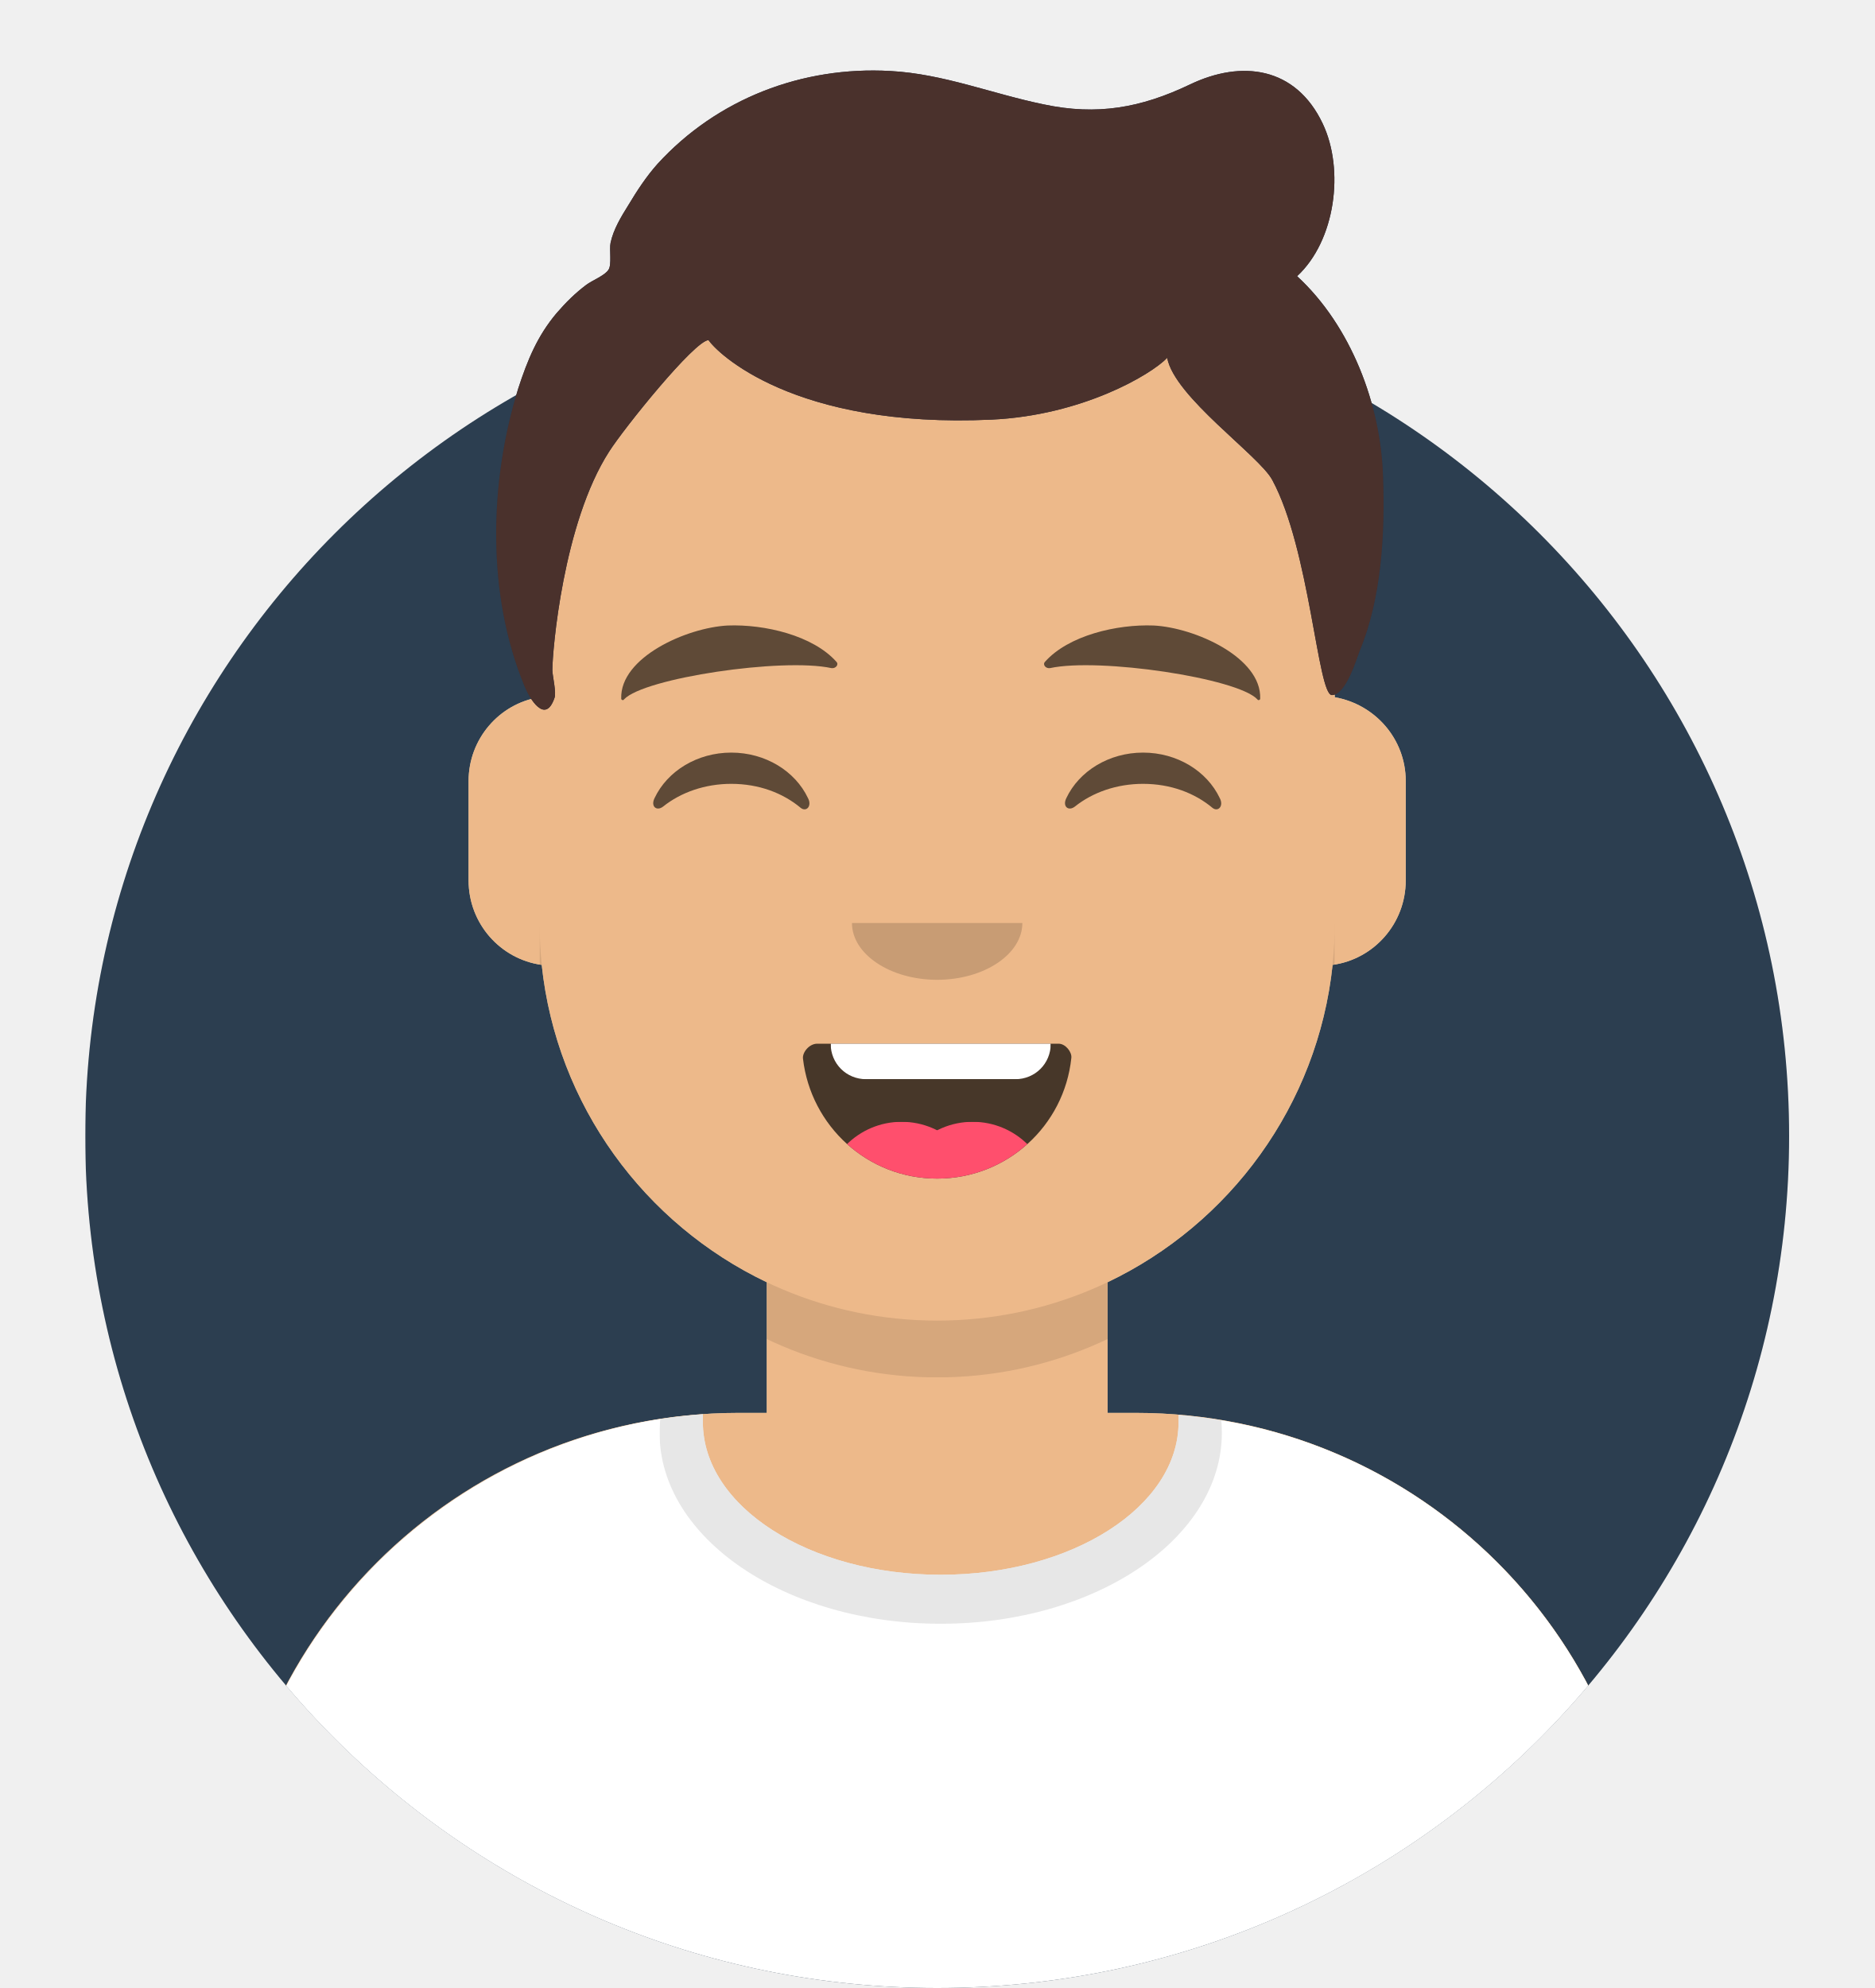
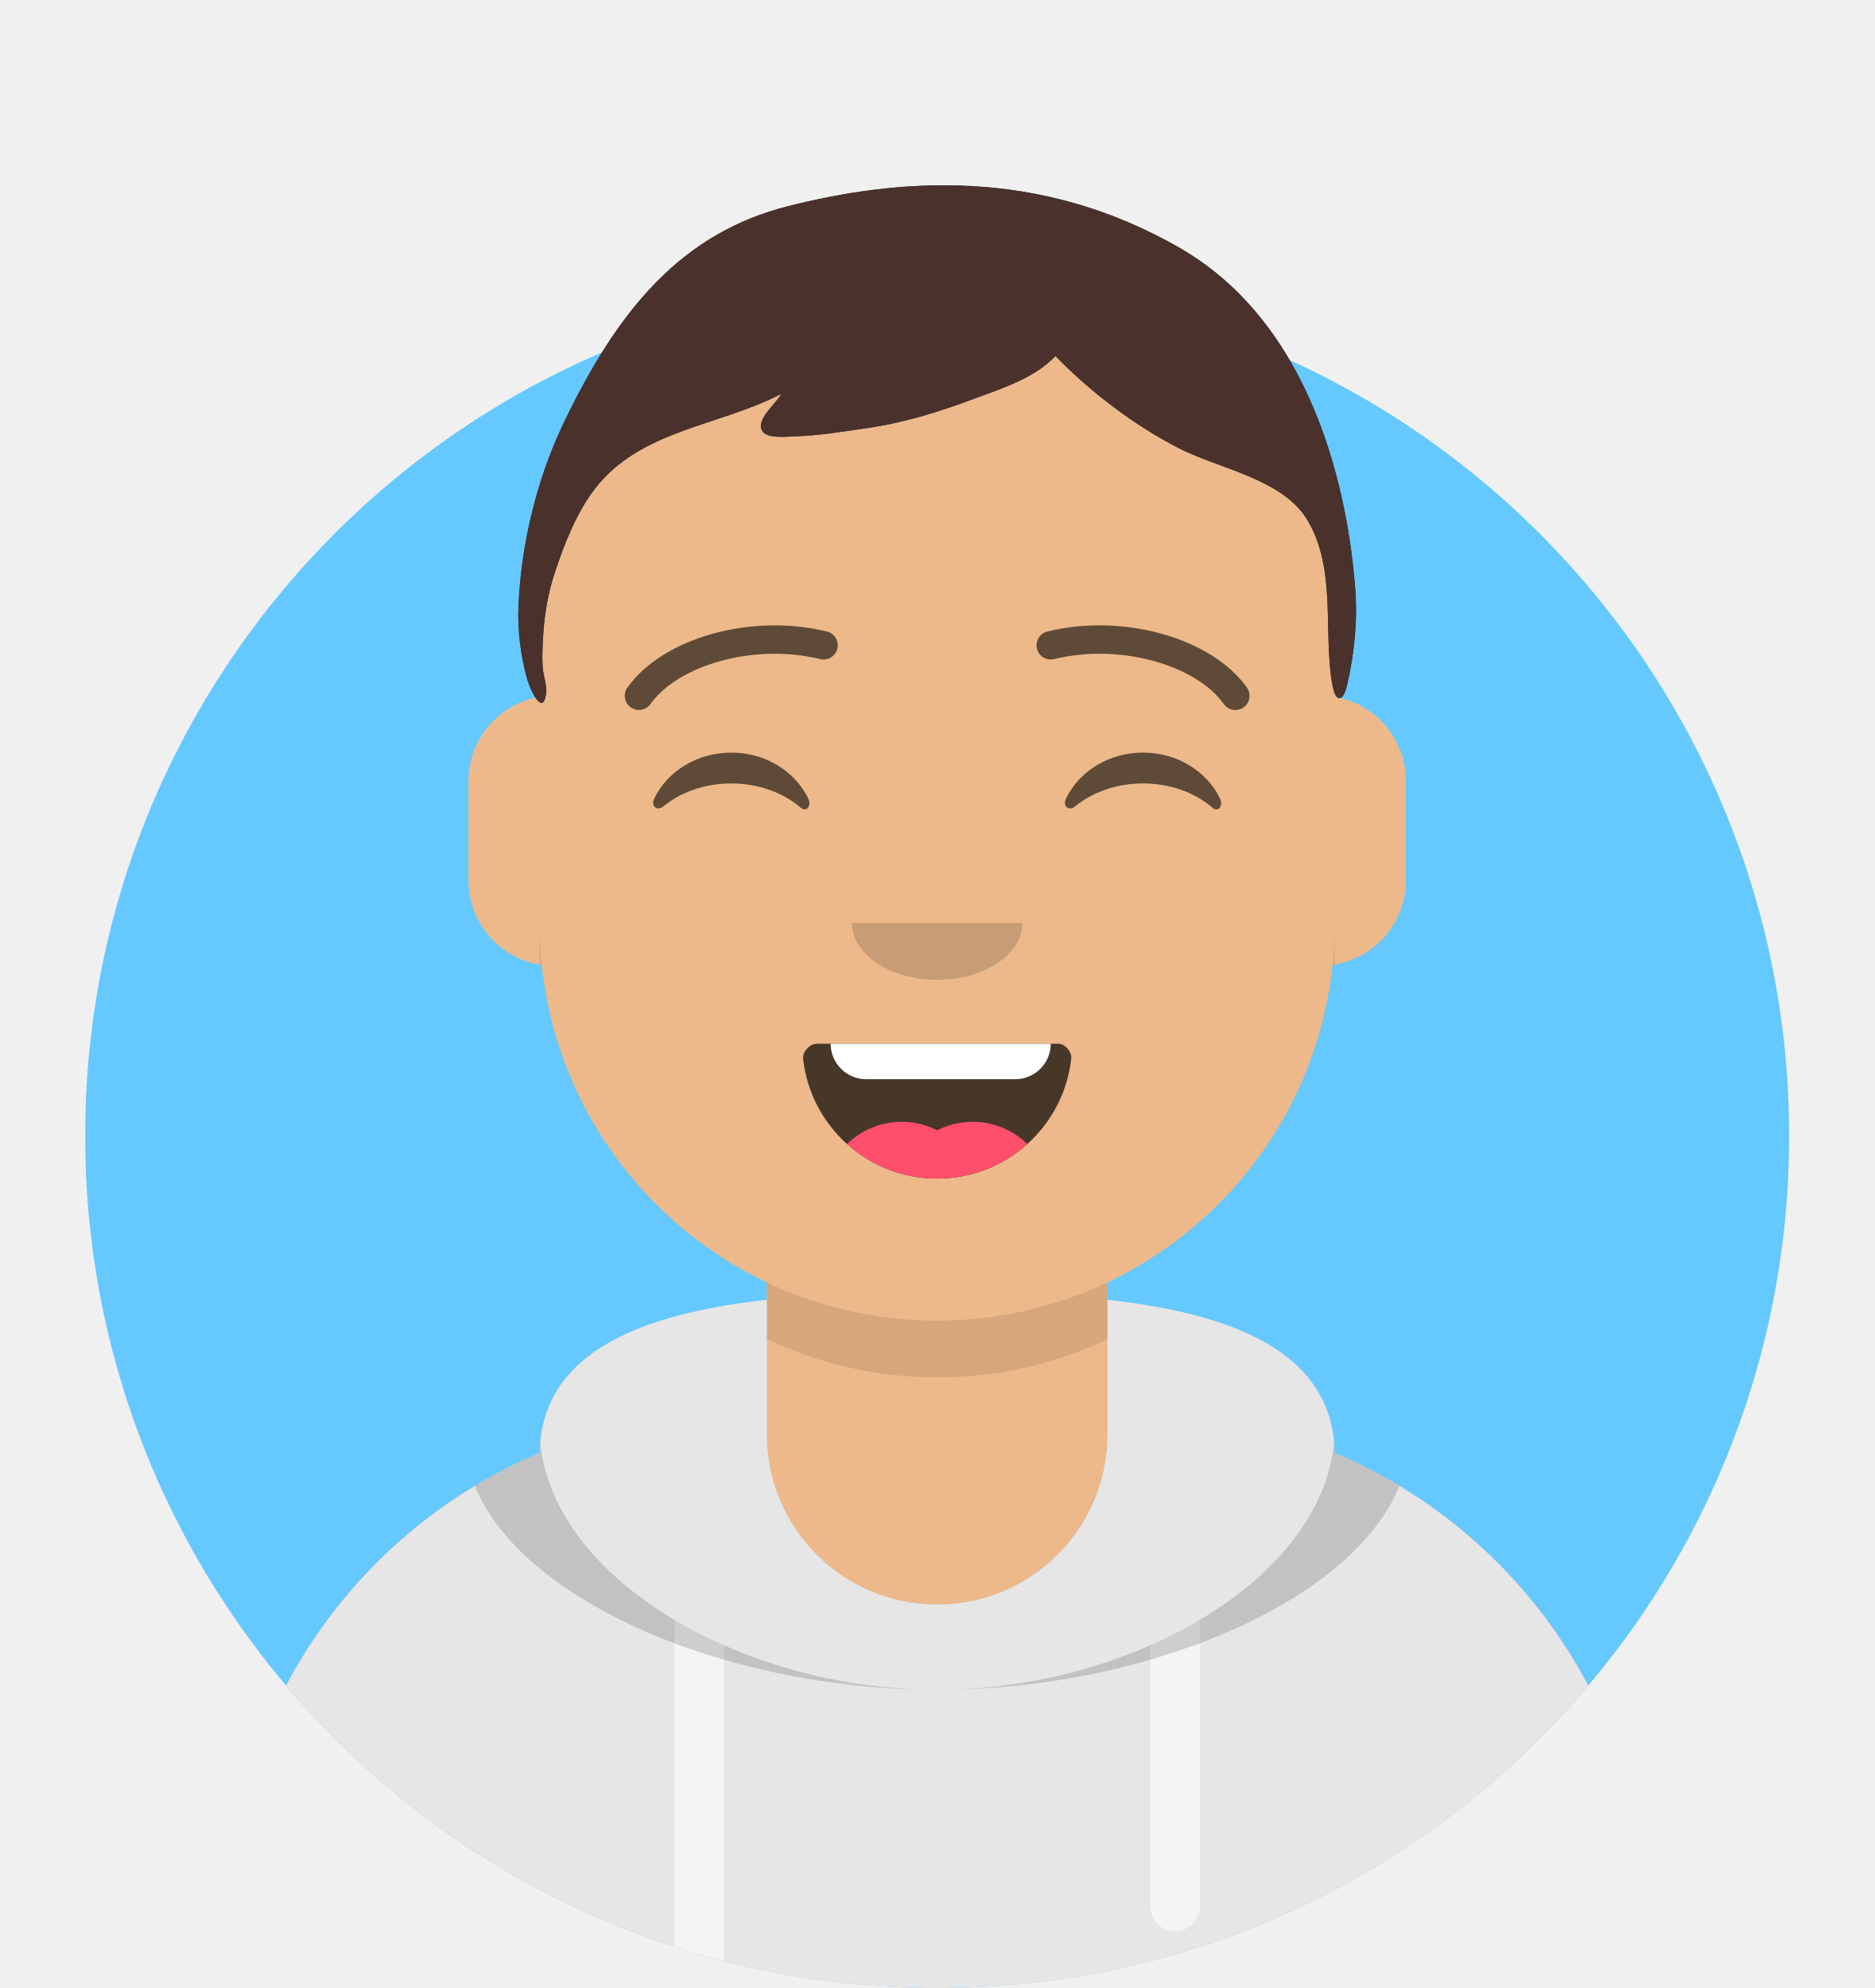
- <svg xmlns="http://www.w3.org/2000/svg" version="1.1" id="Layer_1" x="0px" y="0px" viewBox="0 0 264 280" style="enable-background:new 0 0 264 280;" xml:space="preserve">
-   <style type="text/css">
- 	.st0{fill-rule:evenodd;clip-rule:evenodd;fill:#E6E6E6;}
- 	.st1{filter:url(#Adobe_OpacityMaskFilter);}
- 	.st2{fill-rule:evenodd;clip-rule:evenodd;fill:#FFFFFF;}
- 	.st3{mask:url(#mask-2_1_);}
- 	.st4{fill-rule:evenodd;clip-rule:evenodd;fill:#2C3E50;}
- 	.st5{filter:url(#Adobe_OpacityMaskFilter_1_);}
- 	.st6{mask:url(#mask-4_1_);}
- 	.st7{fill-rule:evenodd;clip-rule:evenodd;fill:#D0C6AC;}
- 	.st8{filter:url(#Adobe_OpacityMaskFilter_2_);}
- 	.st9{mask:url(#mask-6_1_);}
- 	.st10{fill-rule:evenodd;clip-rule:evenodd;fill:#EDB98A;}
- 	.st11{filter:url(#Adobe_OpacityMaskFilter_3_);}
- 	.st12{mask:url(#mask-6_2_);fill-rule:evenodd;clip-rule:evenodd;fill-opacity:0.1;}
- 	.st13{filter:url(#Adobe_OpacityMaskFilter_4_);}
- 	.st14{mask:url(#react-mask-952_1_);}
- 	.st15{filter:url(#Adobe_OpacityMaskFilter_5_);}
- 	.st16{opacity:0.6;mask:url(#react-mask-952_2_);}
- 	.st17{fill-rule:evenodd;clip-rule:evenodd;fill-opacity:0.16;}
- 	.st18{fill-rule:evenodd;clip-rule:evenodd;fill-opacity:0.7;}
- 	.st19{filter:url(#Adobe_OpacityMaskFilter_6_);}
- 	.st20{mask:url(#react-mask-934_1_);fill-rule:evenodd;clip-rule:evenodd;fill:#FFFFFF;}
- 	.st21{filter:url(#Adobe_OpacityMaskFilter_7_);}
- 	.st22{mask:url(#react-mask-934_2_);}
- 	.st23{fill-rule:evenodd;clip-rule:evenodd;fill:#FF4F6D;}
- 	.st24{fill-rule:evenodd;clip-rule:evenodd;fill-opacity:0.6;}
- 	.st25{filter:url(#Adobe_OpacityMaskFilter_8_);}
- 	.st26{mask:url(#react-mask-925_1_);}
- 	.st27{fill-rule:evenodd;clip-rule:evenodd;fill:#28354B;}
- 	.st28{filter:url(#Adobe_OpacityMaskFilter_9_);}
- 	.st29{mask:url(#react-mask-924_1_);}
- 	.st30{fill-rule:evenodd;clip-rule:evenodd;fill:#4A312C;}
- </style>
-   <g>
-     <g transform="translate(-825, -1100)">
+ <svg xmlns="http://www.w3.org/2000/svg" xmlns:xlink="http://www.w3.org/1999/xlink" width="264px" height="280px" viewBox="0 0 264 280" version="1.1">
+   <defs>
+     <circle id="path-1" cx="120" cy="120" r="120" />
+     <path d="M12,160 C12,226.274 65.726,280 132,280 C198.274,280 252,226.274 252,160 L264,160 L264,-1.42108547e-14 L-3.19744231e-14,-1.42108547e-14 L-3.19744231e-14,160 L12,160 Z" id="path-3" />
+     <path d="M124,144.611 L124,163 L128,163 L128,163 C167.765,163 200,195.235 200,235 L200,244 L0,244 L0,235 C-4.86974701e-15,195.235 32.235,163 72,163 L72,163 L76,163 L76,144.611 C58.763,136.422 46.372,119.687 44.305,99.881 C38.48,99.058 34,94.052 34,88 L34,74 C34,68.054 38.325,63.118 44,62.166 L44,56 L44,56 C44,25.072 69.072,5.68137151e-15 100,0 L100,0 L100,0 C130.928,-5.68137151e-15 156,25.072 156,56 L156,62.166 C161.675,63.118 166,68.054 166,74 L166,88 C166,94.052 161.52,99.058 155.695,99.881 C153.628,119.687 141.237,136.422 124,144.611 Z" id="path-5" />
+   </defs>
+   <g id="Avataaar" stroke="none" stroke-width="1" fill="none" fill-rule="evenodd">
+     <g transform="translate(-825, -1100)" id="Avataaar/Circle">
      <g transform="translate(825, 1100)">
-         <g id="Circle" transform="translate(12, 40)">
-           <g id="Circle-Background">
-             <circle class="st0" cx="120" cy="120" r="120" />
-           </g>
-           <defs>
-             <filter id="Adobe_OpacityMaskFilter" filterUnits="userSpaceOnUse" x="0" y="0" width="240" height="240">
-               <feColorMatrix type="matrix" values="1 0 0 0 0  0 1 0 0 0  0 0 1 0 0  0 0 0 1 0" />
-             </filter>
-           </defs>
-           <mask maskUnits="userSpaceOnUse" x="0" y="0" width="240" height="240" id="mask-2_1_">
-             <g class="st1">
-               <circle id="path-1_1_" class="st2" cx="120" cy="120" r="120" />
-             </g>
+         <g id="Circle" stroke-width="1" fill-rule="evenodd" transform="translate(12, 40)">
+           <mask id="mask-2" fill="white">
+             <use xlink:href="#path-1" />
          </mask>
-           <g class="st3">
-             <rect class="st4" width="240" height="240" />
+           <use id="Circle-Background" fill="#E6E6E6" xlink:href="#path-1" />
+           <g id="Color/Palette/Blue-01" mask="url(#mask-2)" fill="#65C9FF">
+             <rect id="🖍Color" x="0" y="0" width="240" height="240" />
          </g>
        </g>
-         <g id="Mask">
- 			</g>
-         <defs>
-           <filter id="Adobe_OpacityMaskFilter_1_" filterUnits="userSpaceOnUse" x="-1" y="0" width="265" height="280">
-             <feColorMatrix type="matrix" values="1 0 0 0 0  0 1 0 0 0  0 0 1 0 0  0 0 0 1 0" />
-           </filter>
-         </defs>
-         <mask maskUnits="userSpaceOnUse" x="-1" y="0" width="265" height="280" id="mask-4_1_">
-           <g class="st5">
-             <path id="path-3_1_" class="st2" d="M12,160c0,66.3,53.7,120,120,120s120-53.7,120-120h12V0H0v160H12z" />
-           </g>
+         <mask id="mask-4" fill="white">
+           <use xlink:href="#path-3" />
        </mask>
-         <g id="Avataaar" class="st6">
+         <g id="Mask" />
+         <g id="Avataaar" stroke-width="1" fill-rule="evenodd" mask="url(#mask-4)">
          <g id="Body" transform="translate(32, 36)">
-             <g>
-               <path class="st7" d="M124,144.6V163h4l0,0c39.8,0,72,32.2,72,72v9H0v-9c0-39.8,32.2-72,72-72l0,0h4v-18.4        c-17.2-8.2-29.6-24.9-31.7-44.7C38.5,99.1,34,94.1,34,88V74c0-5.9,4.3-10.9,10-11.8V56l0,0c0-30.9,25.1-56,56-56l0,0l0,0        c30.9,0,56,25.1,56,56v6.2c5.7,1,10,5.9,10,11.8v14c0,6.1-4.5,11.1-10.3,11.9C153.6,119.7,141.2,136.4,124,144.6z" />
-             </g>
-             <defs>
-               <filter id="Adobe_OpacityMaskFilter_2_" filterUnits="userSpaceOnUse" x="-32" y="0" width="264" height="244">
-                 <feColorMatrix type="matrix" values="1 0 0 0 0  0 1 0 0 0  0 0 1 0 0  0 0 0 1 0" />
-               </filter>
-             </defs>
-             <mask maskUnits="userSpaceOnUse" x="-32" y="0" width="264" height="244" id="mask-6_1_">
-               <g class="st8">
-                 <path id="path-5_1_" class="st2" d="M124,144.6V163h4l0,0c39.8,0,72,32.2,72,72v9H0v-9c0-39.8,32.2-72,72-72l0,0h4v-18.4         c-17.2-8.2-29.6-24.9-31.7-44.7C38.5,99.1,34,94.1,34,88V74c0-5.9,4.3-10.9,10-11.8V56l0,0c0-30.9,25.1-56,56-56l0,0l0,0         c30.9,0,56,25.1,56,56v6.2c5.7,1,10,5.9,10,11.8v14c0,6.1-4.5,11.1-10.3,11.9C153.6,119.7,141.2,136.4,124,144.6z" />
-               </g>
+             <mask id="mask-6" fill="white">
+               <use xlink:href="#path-5" />
            </mask>
-             <g class="st9">
-               <g id="Color" transform="translate(-32, 0)">
-                 <rect class="st10" width="264" height="244" />
+             <use fill="#D0C6AC" xlink:href="#path-5" />
+             <g id="Skin/👶🏽-03-Brown" mask="url(#mask-6)" fill="#EDB98A">
+               <g transform="translate(-32, 0)" id="Color">
+                 <rect x="0" y="0" width="264" height="244" />
              </g>
            </g>
+             <path d="M156,79 L156,102 C156,132.928 130.928,158 100,158 C69.072,158 44,132.928 44,102 L44,79 L44,94 C44,124.928 69.072,150 100,150 C130.928,150 156,124.928 156,94 L156,79 Z" id="Neck-Shadow" fill-opacity="0.1" fill="#000000" mask="url(#mask-6)" />
+           </g>
+           <g id="Clothing/Hoodie" transform="translate(0, 170)">
            <defs>
-               <filter id="Adobe_OpacityMaskFilter_3_" filterUnits="userSpaceOnUse" x="44" y="79" width="112" height="79">
-                 <feColorMatrix type="matrix" values="1 0 0 0 0  0 1 0 0 0  0 0 1 0 0  0 0 0 1 0" />
-               </filter>
+               <path d="M108,13.071 C90.081,15.076 76.28,20.552 76.004,34.645 C50.146,45.568 32,71.165 32,100.999 L32,100.999 L32,110 L232,110 L232,100.999 C232,71.165 213.854,45.568 187.996,34.645 C187.72,20.552 173.919,15.076 156,13.071 L156,32 L156,32 C156,45.255 145.255,56 132,56 L132,56 C118.745,56 108,45.255 108,32 L108,13.071 Z" id="react-path-46" />
            </defs>
-             <mask maskUnits="userSpaceOnUse" x="44" y="79" width="112" height="79" id="mask-6_2_">
-               <g class="st11">
-                 <path id="path-5_2_" class="st2" d="M124,144.6V163h4l0,0c39.8,0,72,32.2,72,72v9H0v-9c0-39.8,32.2-72,72-72l0,0h4v-18.4         c-17.2-8.2-29.6-24.9-31.7-44.7C38.5,99.1,34,94.1,34,88V74c0-5.9,4.3-10.9,10-11.8V56l0,0c0-30.9,25.1-56,56-56l0,0l0,0         c30.9,0,56,25.1,56,56v6.2c5.7,1,10,5.9,10,11.8v14c0,6.1-4.5,11.1-10.3,11.9C153.6,119.7,141.2,136.4,124,144.6z" />
+             <mask id="react-mask-47" fill="white">
+               <use xlink:href="#react-path-46" />
+             </mask>
+             <use id="Hoodie" fill="#B7C1DB" fill-rule="evenodd" xlink:href="#react-path-46" />
+             <g id="Color/Palette/Gray-01" mask="url(#react-mask-47)" fill-rule="evenodd" fill="#E6E6E6">
+               <rect id="🖍Color" x="0" y="0" width="264" height="110" />
+             </g>
+             <path d="M102,61.739 L102,110 L95,110 L95,58.15 C97.204,59.46 99.547,60.661 102,61.739 Z M169,58.15 L169,98.5 C169,100.433 167.433,102 165.5,102 C163.567,102 162,100.433 162,98.5 L162,61.739 C164.453,60.661 166.796,59.46 169,58.15 Z" id="Straps" fill="#F4F4F4" fill-rule="evenodd" mask="url(#react-mask-47)" />
+             <path d="M90.96,12.724 C75.909,15.571 65.5,21.243 65.5,32.308 C65.5,52.02 98.538,68 132,68 C165.462,68 198.5,52.02 198.5,32.308 C198.5,21.243 188.091,15.571 173.04,12.724 C182.125,16.074 188,21.706 188,31.077 C188,51.469 160.179,68 132,68 C103.821,68 76,51.469 76,31.077 C76,21.706 81.875,16.074 90.96,12.724 Z" id="Shadow" fill-opacity="0.16" fill="#000000" fill-rule="evenodd" mask="url(#react-mask-47)" />
+           </g>
+           <g id="Face" transform="translate(76, 82)" fill="#000000">
+             <g id="Mouth/Smile" transform="translate(2, 52)">
+               <defs>
+                 <path d="M35.118,15.128 C36.176,24.62 44.226,32 54,32 C63.804,32 71.874,24.574 72.892,15.04 C72.974,14.273 72.117,13 71.043,13 C56.149,13 44.738,13 37.087,13 C36.007,13 35.012,14.178 35.118,15.128 Z" id="react-path-48" />
+               </defs>
+               <mask id="react-mask-49" fill="white">
+                 <use xlink:href="#react-path-48" />
+               </mask>
+               <use id="Mouth" fill-opacity="0.7" fill="#000000" fill-rule="evenodd" xlink:href="#react-path-48" />
+               <rect id="Teeth" fill="#FFFFFF" fill-rule="evenodd" mask="url(#react-mask-49)" x="39" y="2" width="31" height="16" rx="5" />
+               <g id="Tongue" stroke-width="1" fill-rule="evenodd" mask="url(#react-mask-49)" fill="#FF4F6D">
+                 <g transform="translate(38, 24)">
+                   <circle cx="11" cy="11" r="11" />
+                   <circle cx="21" cy="11" r="11" />
+                 </g>
              </g>
-             </mask>
-             <path id="Neck-Shadow" class="st12" d="M156,79v23c0,30.9-25.1,56-56,56s-56-25.1-56-56V79v15c0,30.9,25.1,56,56,56       s56-25.1,56-56V79z" />
-           </g>
-           <g transform="translate(0, 170)">
-             <g id="Clothes">
-               <path class="st0" d="M166,29.3c37,3,66,34,66,71.8v8.9H32v-8.9C32,63,61.6,31.8,99,29.2c0,0.4,0,0.7,0,1.1        c0,11.9,15,21.5,33.5,21.5S166,42.2,166,30.3C166,30,166,29.6,166,29.3z" />
            </g>
-             <defs>
-               <filter id="Adobe_OpacityMaskFilter_4_" filterUnits="userSpaceOnUse" x="0" y="0" width="264" height="110">
-                 <feColorMatrix type="matrix" values="1 0 0 0 0  0 1 0 0 0  0 0 1 0 0  0 0 0 1 0" />
-               </filter>
-             </defs>
-             <mask maskUnits="userSpaceOnUse" x="0" y="0" width="264" height="110" id="react-mask-952_1_">
-               <g class="st13">
-                 <path id="react-path-951_1_" class="st2" d="M166,29.3c37,3,66,34,66,71.8v8.9H32v-8.9C32,63,61.6,31.8,99,29.2         c0,0.4,0,0.7,0,1.1c0,11.9,15,21.5,33.5,21.5S166,42.2,166,30.3C166,30,166,29.6,166,29.3z" />
-               </g>
-             </mask>
-             <g class="st14">
-               <rect class="st2" width="264" height="110" />
+             <g id="Nose/Default" transform="translate(28, 40)" fill-opacity="0.16">
+               <path d="M16,8 C16,12.418 21.373,16 28,16 L28,16 C34.627,16 40,12.418 40,8" id="Nose" />
            </g>
-             <defs>
-               <filter id="Adobe_OpacityMaskFilter_5_" filterUnits="userSpaceOnUse" x="92.9" y="4.9" width="79.3" height="53.8">
-                 <feColorMatrix type="matrix" values="1 0 0 0 0  0 1 0 0 0  0 0 1 0 0  0 0 0 1 0" />
-               </filter>
-             </defs>
-             <mask maskUnits="userSpaceOnUse" x="92.9" y="4.9" width="79.3" height="53.8" id="react-mask-952_2_">
-               <g class="st15">
-                 <path id="react-path-951_2_" class="st2" d="M166,29.3c37,3,66,34,66,71.8v8.9H32v-8.9C32,63,61.6,31.8,99,29.2         c0,0.4,0,0.7,0,1.1c0,11.9,15,21.5,33.5,21.5S166,42.2,166,30.3C166,30,166,29.6,166,29.3z" />
-               </g>
-             </mask>
-             <g id="Shadowy" class="st16">
-               <g transform="translate(92, 4)">
-                 <ellipse class="st17" cx="40.5" cy="27.8" rx="39.6" ry="26.9" />
+             <g id="Eyes/Happy-😁" transform="translate(0, 8)" fill-opacity="0.6">
+               <path d="M16.16,22.447 C18.007,18.649 22.164,16 26.998,16 C31.814,16 35.959,18.63 37.815,22.407 C38.367,23.529 37.582,24.447 36.791,23.767 C34.34,21.66 30.859,20.344 26.998,20.344 C23.257,20.344 19.874,21.579 17.438,23.572 C16.547,24.3 15.62,23.558 16.16,22.447 Z" id="Squint" />
+               <path d="M74.16,22.447 C76.007,18.649 80.164,16 84.998,16 C89.814,16 93.959,18.63 95.815,22.407 C96.367,23.529 95.582,24.447 94.791,23.767 C92.34,21.66 88.859,20.344 84.998,20.344 C81.257,20.344 77.874,21.579 75.438,23.572 C74.547,24.3 73.62,23.558 74.16,22.447 Z" id="Squint" />
+             </g>
+             <g id="Eyebrow/Outline/Default" fill-opacity="0.6">
+               <g id="I-Browse" transform="translate(12, 6)">
+                 <path d="M3.63,11.159 C7.545,5.65 18.278,2.561 27.523,4.831 C28.596,5.095 29.679,4.439 29.942,3.366 C30.206,2.293 29.55,1.21 28.477,0.947 C17.74,-1.69 5.312,1.887 0.37,8.841 C-0.27,9.742 -0.059,10.99 0.841,11.63 C1.742,12.27 2.99,12.059 3.63,11.159 Z" id="Eyebrow" fill-rule="nonzero" />
+                 <path d="M61.63,11.159 C65.545,5.65 76.278,2.561 85.523,4.831 C86.596,5.095 87.679,4.439 87.942,3.366 C88.206,2.293 87.55,1.21 86.477,0.947 C75.74,-1.69 63.312,1.887 58.37,8.841 C57.73,9.742 57.941,10.99 58.841,11.63 C59.742,12.27 60.99,12.059 61.63,11.159 Z" id="Eyebrow" fill-rule="nonzero" transform="translate(73.00015, 6.039198) scale(-1, 1) translate(-73.00015, -6.039198) " />
              </g>
            </g>
          </g>
-           <g id="Face" transform="translate(76, 82)">
-             <g transform="translate(2, 52)">
-               <g id="Mouth">
-                 <path class="st18" d="M35.1,15.1C36.2,24.6,44.2,32,54,32c9.8,0,17.9-7.4,18.9-17c0.1-0.8-0.8-2-1.8-2c-14.9,0-26.3,0-34,0         C36,13,35,14.2,35.1,15.1z" />
-               </g>
-               <defs>
-                 <filter id="Adobe_OpacityMaskFilter_6_" filterUnits="userSpaceOnUse" x="39" y="2" width="31" height="16">
-                   <feColorMatrix type="matrix" values="1 0 0 0 0  0 1 0 0 0  0 0 1 0 0  0 0 0 1 0" />
-                 </filter>
-               </defs>
-               <mask maskUnits="userSpaceOnUse" x="39" y="2" width="31" height="16" id="react-mask-934_1_">
-                 <g class="st19">
-                   <path id="react-path-933_1_" class="st2" d="M35.1,15.1C36.2,24.6,44.2,32,54,32c9.8,0,17.9-7.4,18.9-17          c0.1-0.8-0.8-2-1.8-2c-14.9,0-26.3,0-34,0C36,13,35,14.2,35.1,15.1z" />
-                 </g>
-               </mask>
-               <path id="Teeth" class="st20" d="M44,2h21c2.8,0,5,2.2,5,5v6c0,2.8-2.2,5-5,5H44c-2.8,0-5-2.2-5-5V7C39,4.2,41.2,2,44,2z" />
-               <defs>
-                 <filter id="Adobe_OpacityMaskFilter_7_" filterUnits="userSpaceOnUse" x="38" y="24" width="32" height="22">
-                   <feColorMatrix type="matrix" values="1 0 0 0 0  0 1 0 0 0  0 0 1 0 0  0 0 0 1 0" />
-                 </filter>
-               </defs>
-               <mask maskUnits="userSpaceOnUse" x="38" y="24" width="32" height="22" id="react-mask-934_2_">
-                 <g class="st21">
-                   <path id="react-path-933_2_" class="st2" d="M35.1,15.1C36.2,24.6,44.2,32,54,32c9.8,0,17.9-7.4,18.9-17          c0.1-0.8-0.8-2-1.8-2c-14.9,0-26.3,0-34,0C36,13,35,14.2,35.1,15.1z" />
-                 </g>
-               </mask>
-               <g id="Tongue" class="st22">
-                 <g transform="translate(38, 24)">
-                   <circle class="st23" cx="11" cy="11" r="11" />
-                   <circle class="st23" cx="21" cy="11" r="11" />
-                 </g>
-               </g>
-             </g>
-             <g transform="translate(28, 40)">
-               <path id="Nose" class="st17" d="M16,8c0,4.4,5.4,8,12,8l0,0c6.6,0,12-3.6,12-8" />
-             </g>
-             <g transform="translate(0, 8)">
-               <path id="Squint" class="st24" d="M16.2,22.4C18,18.6,22.2,16,27,16c4.8,0,9,2.6,10.8,6.4c0.6,1.1-0.2,2-1,1.4        c-2.5-2.1-5.9-3.4-9.8-3.4c-3.7,0-7.1,1.2-9.6,3.2C16.5,24.3,15.6,23.6,16.2,22.4z" />
-               <path class="st24" d="M74.2,22.4C76,18.6,80.2,16,85,16c4.8,0,9,2.6,10.8,6.4c0.6,1.1-0.2,2-1,1.4c-2.5-2.1-5.9-3.4-9.8-3.4        c-3.7,0-7.1,1.2-9.6,3.2C74.5,24.3,73.6,23.6,74.2,22.4z" />
-             </g>
-             <g>
-               <path id="Eyebrow" class="st24" d="M26.5,6.1c-5.8,0.3-15.2,4.5-15,10.3c0,0.2,0.3,0.3,0.4,0.1c2.8-3,22.3-5.9,29.2-4.4        c0.6,0.1,1.1-0.5,0.7-0.9C38.5,7.5,31.7,5.9,26.5,6.1" />
-               <path class="st24" d="M86.5,6.1c5.8,0.3,15.2,4.5,15,10.3c0,0.2-0.3,0.3-0.4,0.1c-2.8-3-22.3-5.9-29.2-4.4        c-0.6,0.1-1.1-0.5-0.7-0.9C74.5,7.5,81.3,5.9,86.5,6.1" />
-             </g>
-           </g>
-           <g id="Top">
+           <g id="Top" stroke-width="1" fill-rule="evenodd">
            <defs>
-               <filter id="Adobe_OpacityMaskFilter_8_" filterUnits="userSpaceOnUse" x="-1" y="0" width="264" height="280">
-                 <feColorMatrix type="matrix" values="1 0 0 0 0  0 1 0 0 0  0 0 1 0 0  0 0 0 1 0" />
+               <rect id="react-path-45" x="0" y="0" width="264" height="280" />
+               <path d="M167.309,35.006 C147.121,23.307 127.129,25.222 112.037,29.03 C96.945,32.838 88.017,43.651 80.357,59.648 C76.596,67.503 74.366,76.791 74.023,85.481 C73.888,88.893 74.348,92.415 75.268,95.7 C75.605,96.906 77.423,101.087 77.922,97.709 C78.089,96.584 77.48,95.033 77.422,93.838 C77.344,92.269 77.427,90.681 77.534,89.115 C77.734,86.187 78.256,83.315 79.185,80.525 C80.512,76.537 82.201,72.213 84.787,68.848 C91.188,60.521 102.269,60.046 111.066,55.464 C110.303,56.869 107.36,59.143 108.379,60.727 C109.084,61.821 111.749,61.489 113.022,61.454 C116.371,61.362 119.735,60.78 123.043,60.307 C128.256,59.562 133.141,58.052 138.047,56.218 C142.063,54.716 146.65,53.326 149.669,50.14 C154.54,55.188 160.81,59.935 167.07,63.143 C172.688,66.022 181.749,67.461 185.183,73.301 C189.248,80.215 187.378,88.707 188.619,96.201 C189.091,99.05 190.164,98.987 190.751,96.438 C191.748,92.108 192.219,87.61 191.902,83.159 C191.184,73.111 187.497,46.706 167.309,35.006 Z" id="react-path-44" />
+               <filter x="-0.8%" y="-2.0%" width="101.5%" height="108.0%" filterUnits="objectBoundingBox" id="react-filter-41">
+                 <feOffset dx="0" dy="2" in="SourceAlpha" result="shadowOffsetOuter1" />
+                 <feColorMatrix values="0 0 0 0 0   0 0 0 0 0   0 0 0 0 0  0 0 0 0.16 0" type="matrix" in="shadowOffsetOuter1" result="shadowMatrixOuter1" />
+                 <feMerge>
+                   <feMergeNode in="shadowMatrixOuter1" />
+                   <feMergeNode in="SourceGraphic" />
+                 </feMerge>
              </filter>
            </defs>
-             <mask maskUnits="userSpaceOnUse" x="-1" y="0" width="264" height="280" id="react-mask-925_1_">
-               <g class="st25">
-                 <rect id="react-path-927_1_" class="st2" width="264" height="280" />
-               </g>
+             <mask id="react-mask-43" fill="white">
+               <use xlink:href="#react-path-45" />
            </mask>
-             <g class="st26">
+             <g id="Mask" />
+             <g id="Top/Short-Hair/Short-Round" mask="url(#react-mask-43)">
              <g transform="translate(-1, 0)">
-                 <g id="Short-Hair">
-                   <path class="st27" d="M183.7,38.9c5.4-5,6.7-15,3.6-21.5c-3.8-8-11.4-9-18.7-5.5c-6.9,3.3-13.1,4.4-20.6,2.8          c-7.3-1.5-14.1-4.3-21.6-4.7C114,9.3,102,13.9,93.6,23.1c-1.6,1.8-2.9,3.8-4.1,5.8c-1,1.6-2.1,3.4-2.5,5.3          c-0.2,0.9,0.2,3.1-0.3,3.8c-0.5,0.8-2.3,1.5-3.1,2.1c-1.6,1.2-2.9,2.5-4.2,4c-2.7,3.2-4.1,6.6-5.4,10.6          c-4.1,13.2-4.5,29,0.9,42c0.7,1.7,2.9,5.4,4.2,1.6c0.3-0.7-0.3-3.2-0.3-3.9c0-2.7,1.5-20.7,8-30.8c2.1-3.3,12-15.6,14-15.7          c1.1,1.7,11.9,12.5,39.9,11.2c12.7-0.6,22.4-6.3,24.7-8.7c1,5.5,13,13.8,14.8,17.2c5.3,9.8,6.4,30.3,8.4,30.3          s3.5-5.2,3.9-6.2c3.1-7.4,3.6-16.6,3.3-24.6C195.5,57,191.3,45.9,183.7,38.9z" />
-                 </g>
-                 <defs>
-                   <filter id="Adobe_OpacityMaskFilter_9_" filterUnits="userSpaceOnUse" x="0" y="0" width="264" height="280">
-                     <feColorMatrix type="matrix" values="1 0 0 0 0  0 1 0 0 0  0 0 1 0 0  0 0 0 1 0" />
-                   </filter>
-                 </defs>
-                 <mask maskUnits="userSpaceOnUse" x="0" y="0" width="264" height="280" id="react-mask-924_1_">
-                   <g class="st28">
-                     <path id="react-path-926_1_" class="st2" d="M183.7,38.9c5.4-5,6.7-15,3.6-21.5c-3.8-8-11.4-9-18.7-5.5           c-6.9,3.3-13.1,4.4-20.6,2.8c-7.3-1.5-14.1-4.3-21.6-4.7C114,9.3,102,13.9,93.6,23.1c-1.6,1.8-2.9,3.8-4.1,5.8           c-1,1.6-2.1,3.4-2.5,5.3c-0.2,0.9,0.2,3.1-0.3,3.8c-0.5,0.8-2.3,1.5-3.1,2.1c-1.6,1.2-2.9,2.5-4.2,4           c-2.7,3.2-4.1,6.6-5.4,10.6c-4.1,13.2-4.5,29,0.9,42c0.7,1.7,2.9,5.4,4.2,1.6c0.3-0.7-0.3-3.2-0.3-3.9           c0-2.7,1.5-20.7,8-30.8c2.1-3.3,12-15.6,14-15.7c1.1,1.7,11.9,12.5,39.9,11.2c12.7-0.6,22.4-6.3,24.7-8.7           c1,5.5,13,13.8,14.8,17.2c5.3,9.8,6.4,30.3,8.4,30.3s3.5-5.2,3.9-6.2c3.1-7.4,3.6-16.6,3.3-24.6           C195.5,57,191.3,45.9,183.7,38.9z" />
-                   </g>
+                 <mask id="react-mask-42" fill="white">
+                   <use xlink:href="#react-path-44" />
                </mask>
-                 <g class="st29">
-                   <g transform="translate(0, 0) ">
-                     <rect class="st30" width="264" height="280" />
+                 <use id="Short-Hair" stroke="none" fill="#28354B" fill-rule="evenodd" xlink:href="#react-path-44" />
+                 <g id="Skin/👶🏽-03-Brown" mask="url(#react-mask-42)" fill="#4A312C">
+                   <g transform="translate(0, 0) " id="Color">
+                     <rect x="0" y="0" width="264" height="280" />
                  </g>
                </g>
              </g>
            </g>
          </g>
        </g>
      </g>
    </g>
  </g>
</svg>
